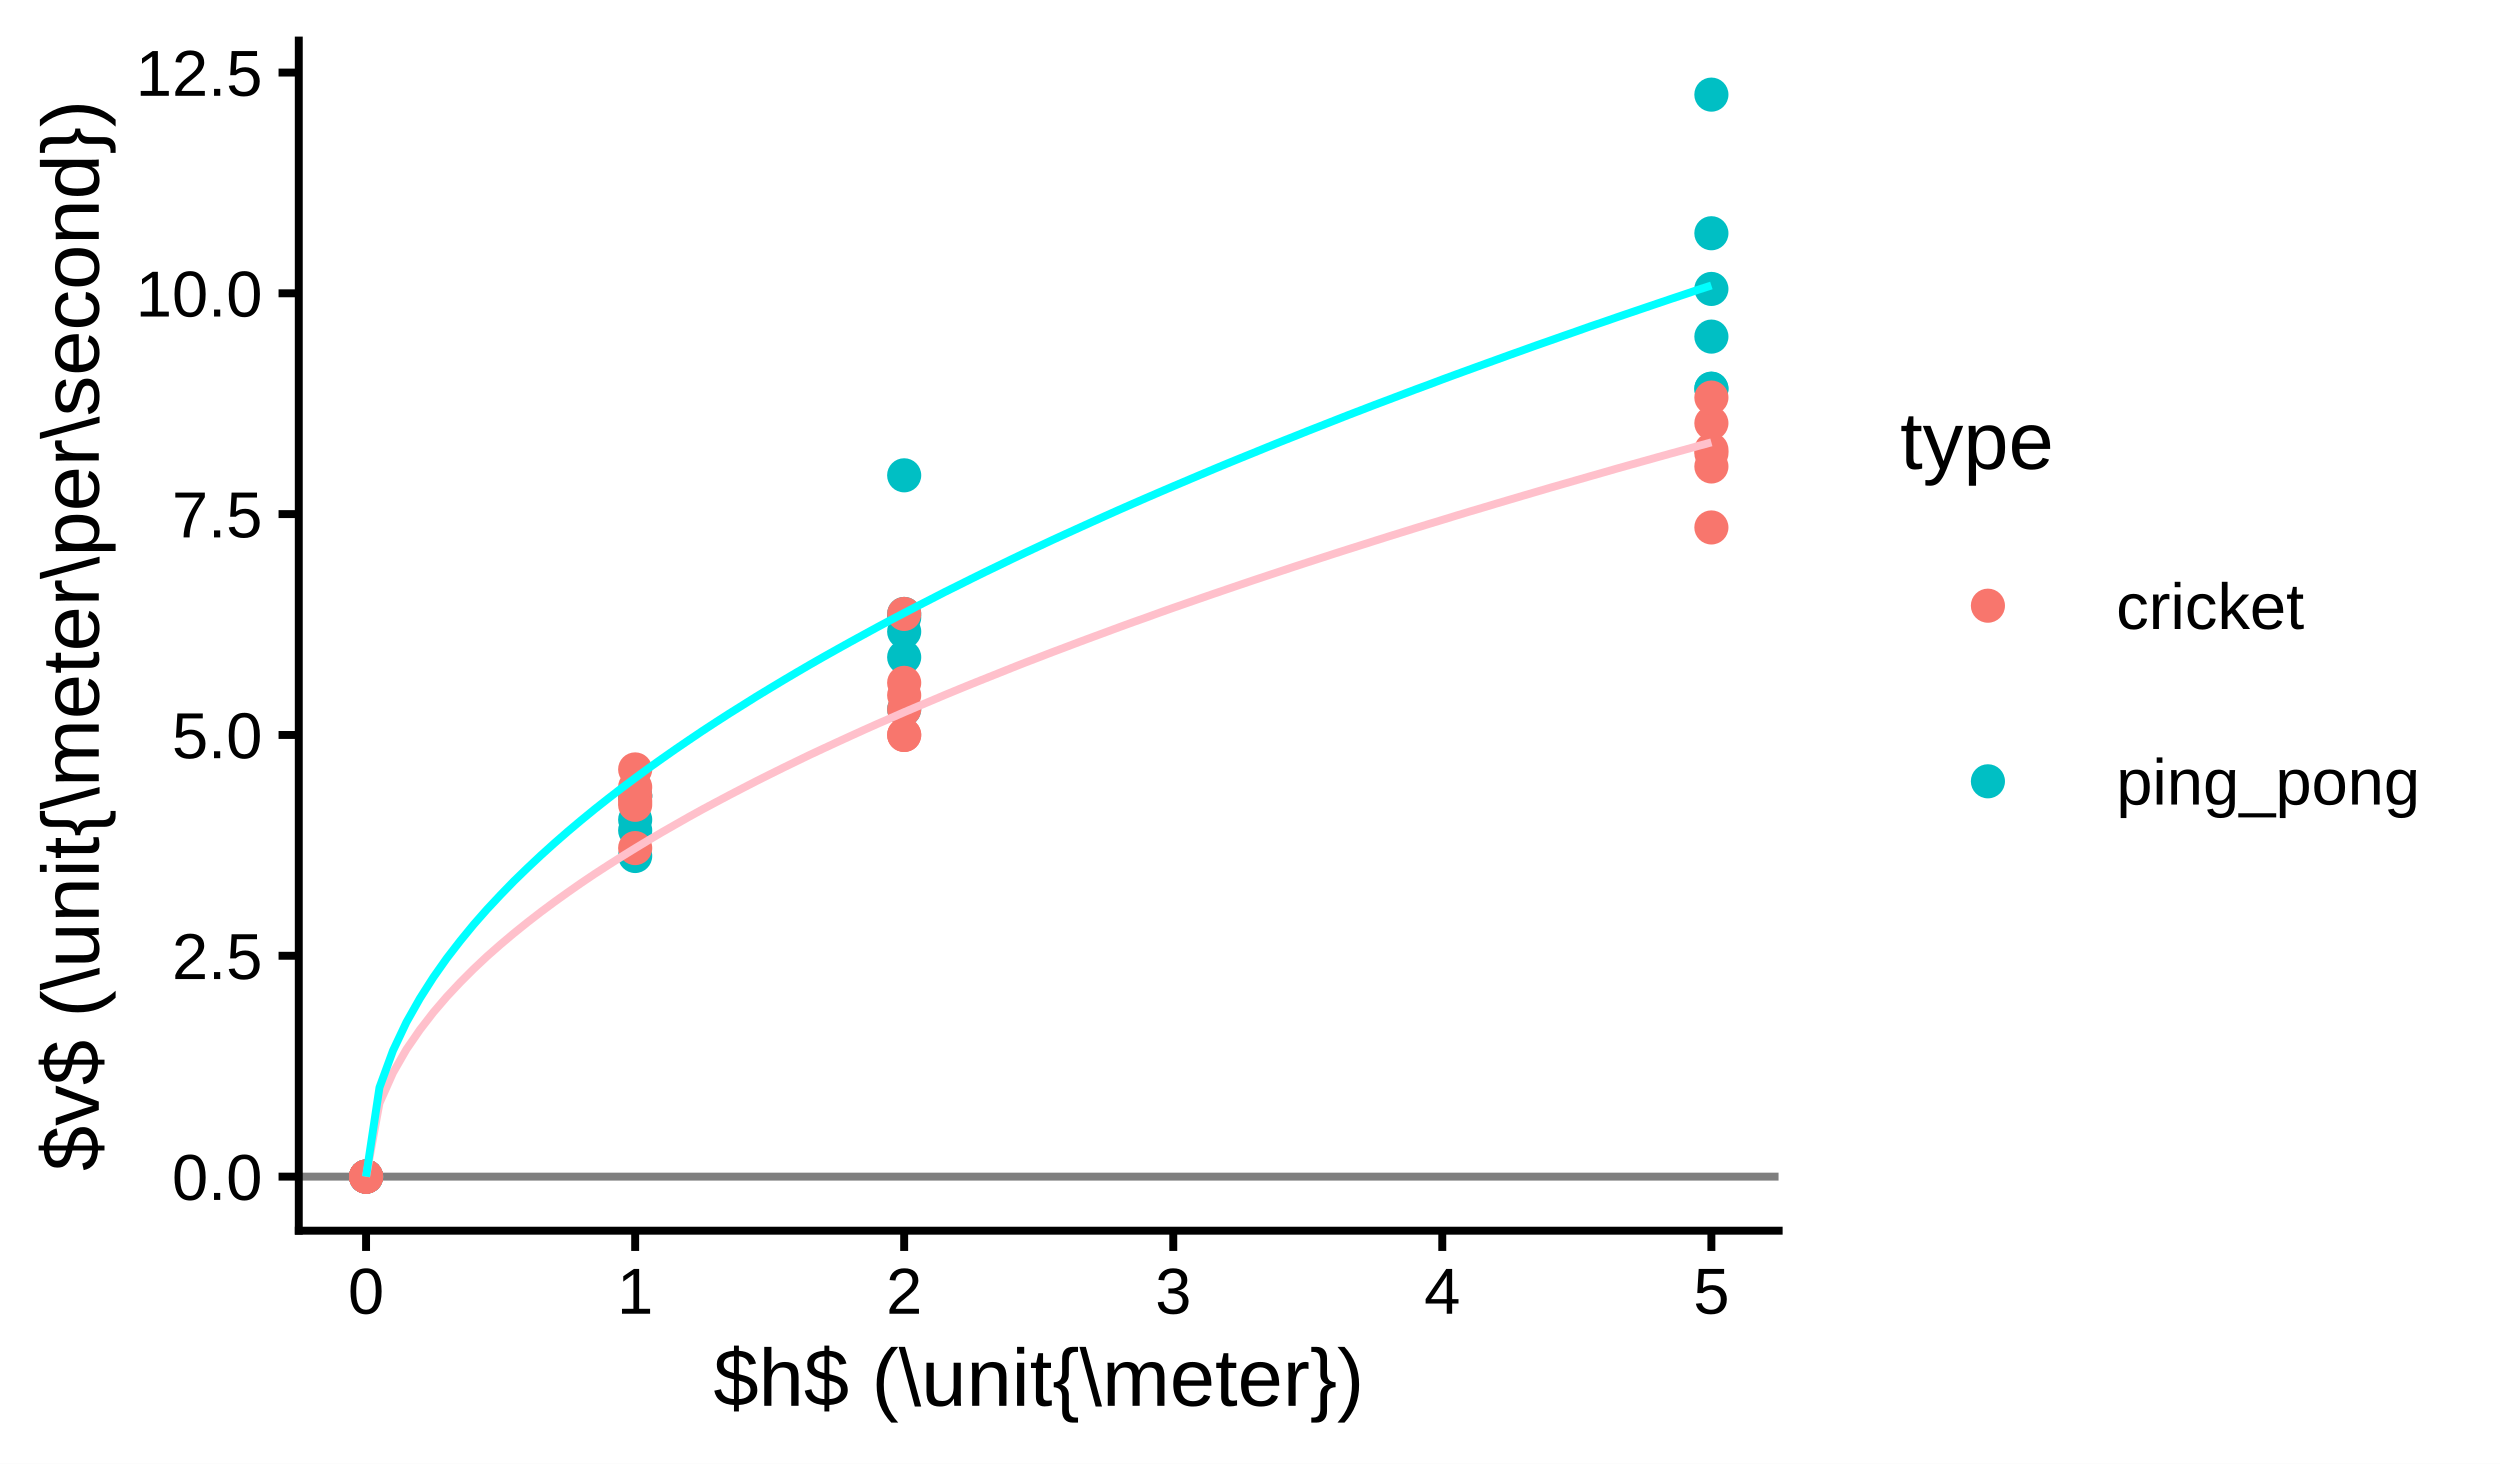
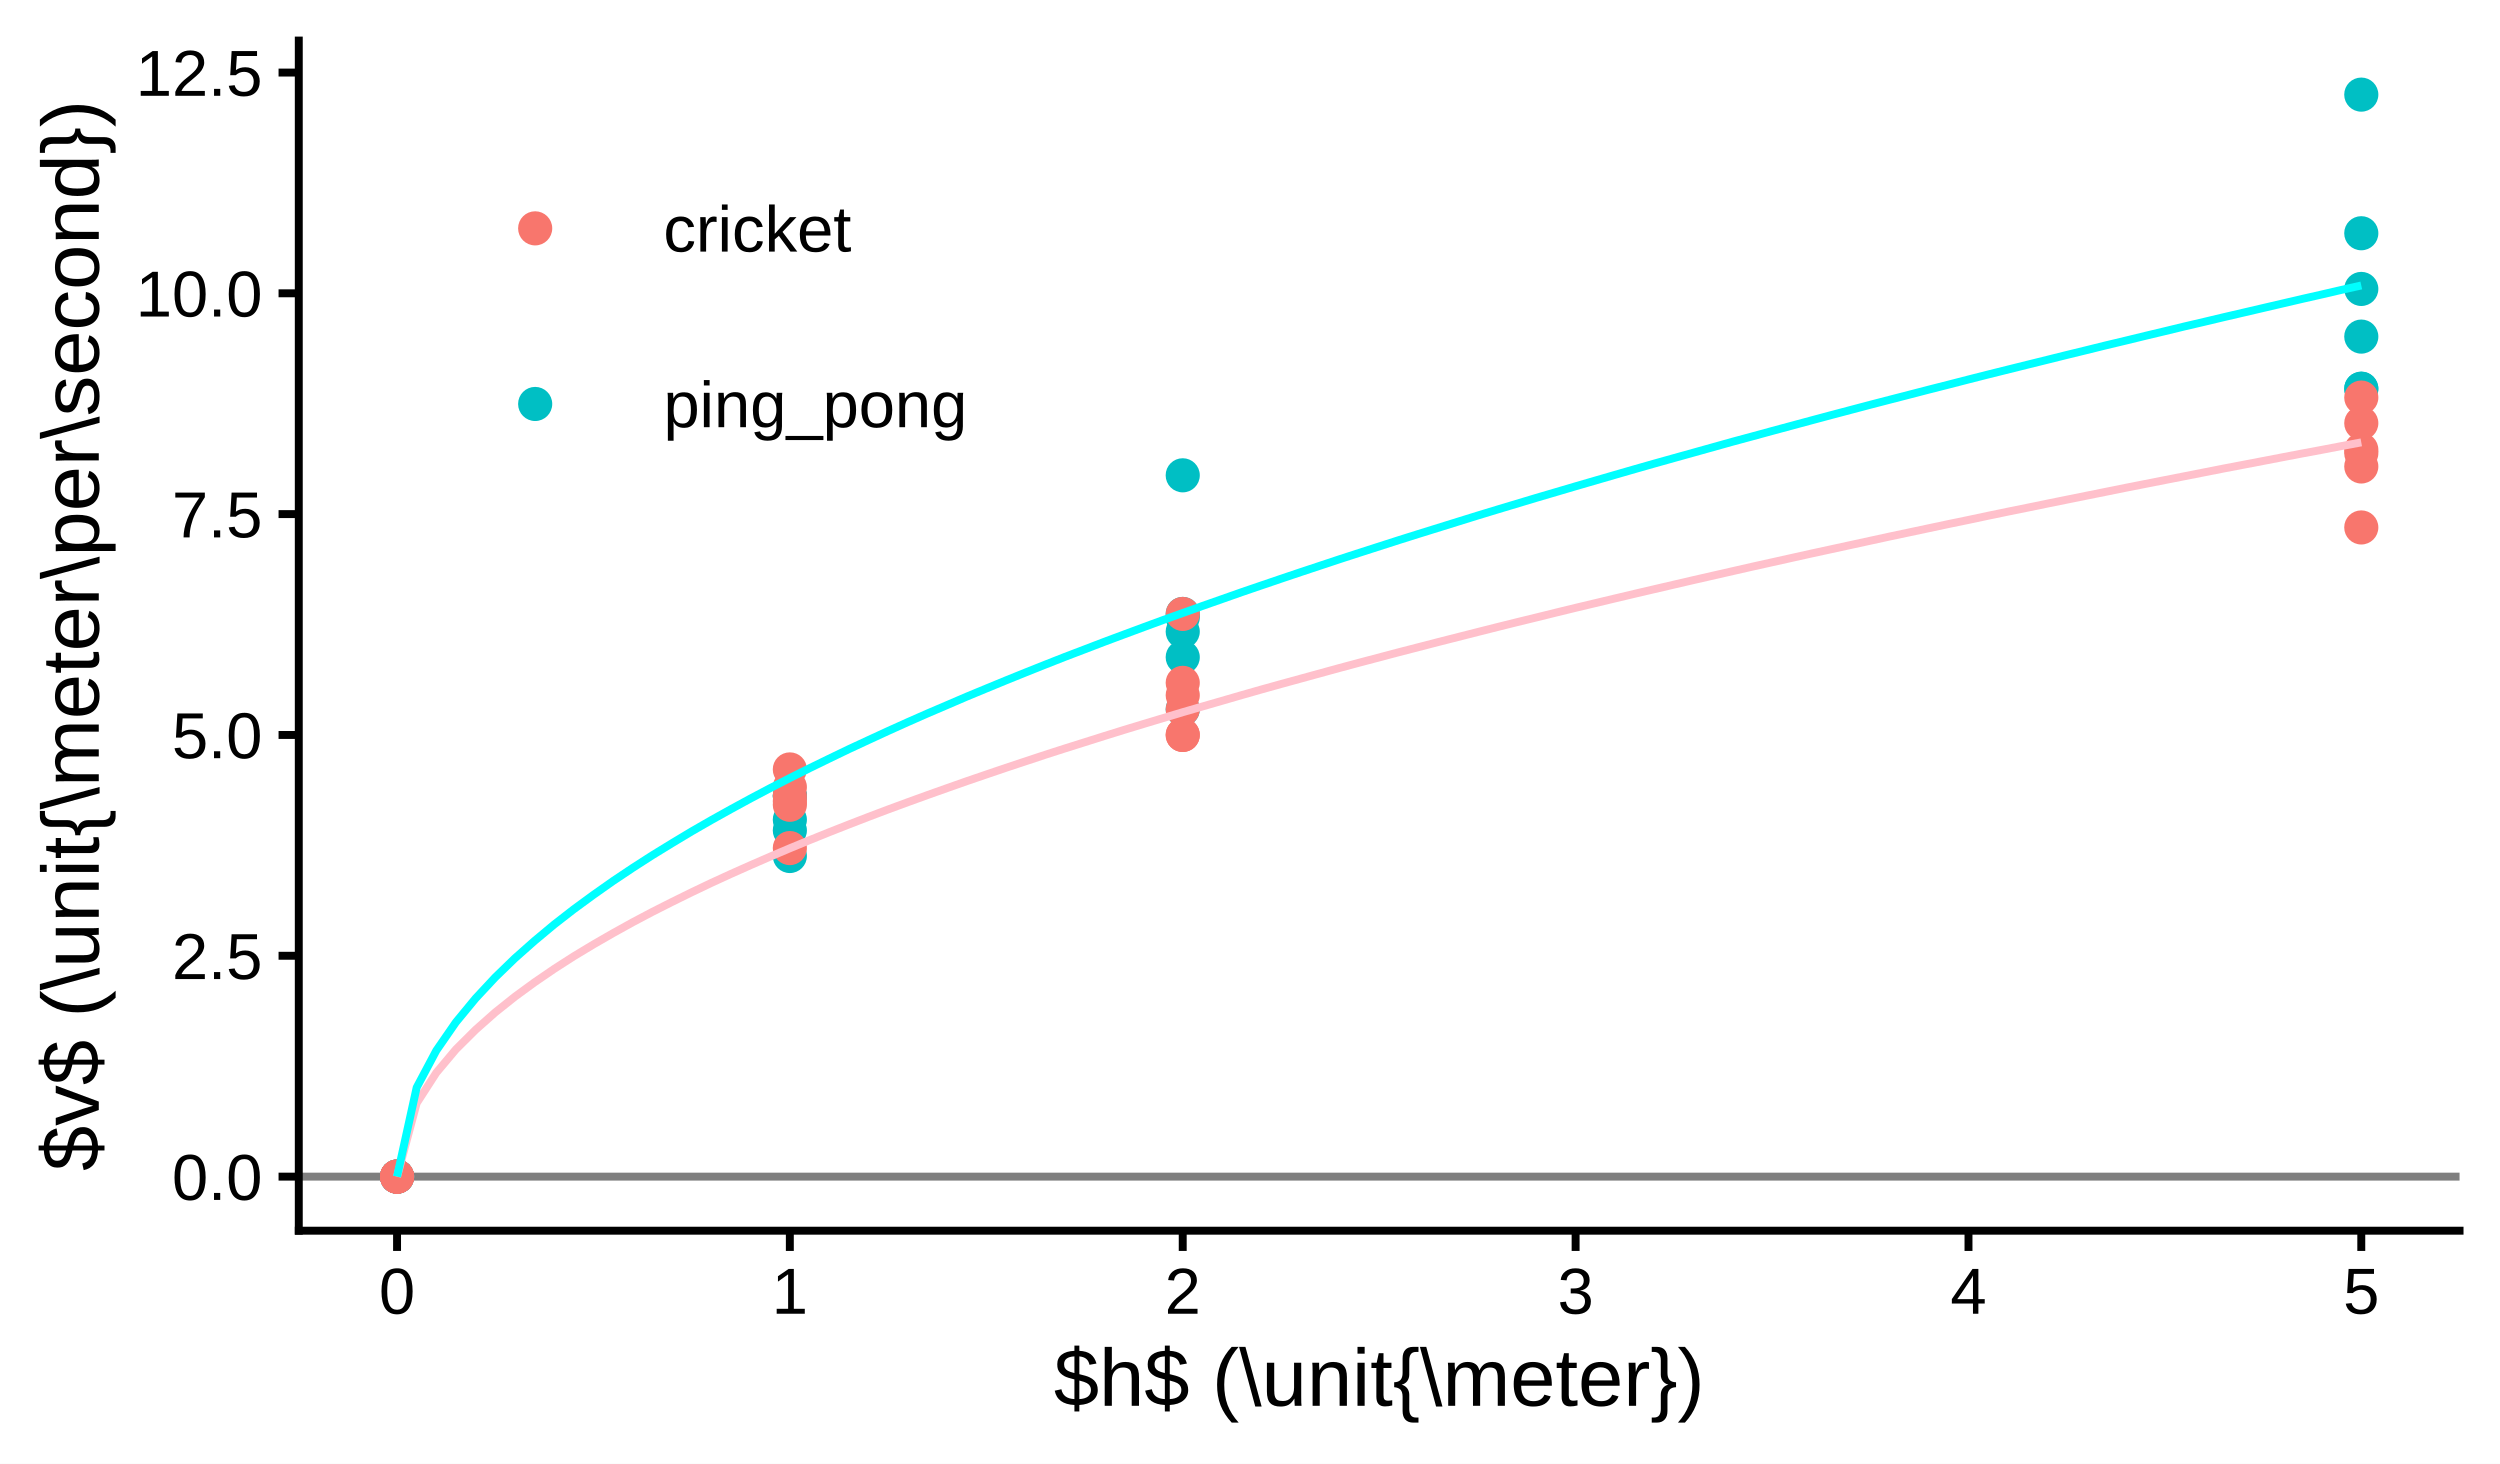
<svg xmlns="http://www.w3.org/2000/svg" width="246.00pt" height="144.00pt" viewBox="0 0 246.00 144.00">
  <g class="svglite">
    <defs>
      <style type="text/css">
    .svglite line, .svglite polyline, .svglite polygon, .svglite path, .svglite rect, .svglite circle {
      fill: none;
      stroke: #000000;
      stroke-linecap: round;
      stroke-linejoin: round;
      stroke-miterlimit: 10.00;
    }
    .svglite text {
      white-space: pre;
    }
    .svglite g.glyphgroup path {
      fill: inherit;
      stroke: none;
    }
  </style>
    </defs>
    <rect width="100%" height="100%" style="stroke: none; fill: #FFFFFF;" />
    <defs>
      <clipPath id="cpMC4wMHwyNDYuMDB8MC4wMHwxNDQuMDA=">
        <rect x="0.00" y="0.00" width="246.00" height="144.00" />
      </clipPath>
    </defs>
    <g clip-path="url(#cpMC4wMHwyNDYuMDB8MC4wMHwxNDQuMDA=)">
      <rect x="0.00" y="0.00" width="246.00" height="144.00" style="stroke-width: 0.78; stroke: #FFFFFF; fill: #FFFFFF;" />
    </g>
    <defs>
-       <clipPath id="cpMjkuNDB8MTc1LjAyfDMuOTl8MTIxLjEw">
-         <rect x="29.40" y="3.99" width="145.61" height="117.12" />
+       <clipPath id="cpMjkuNDB8MjQyLjAyfDMuOTl8MTIxLjEw">
+         <rect x="29.40" y="3.99" width="212.62" height="117.12" />
      </clipPath>
    </defs>
-     <g clip-path="url(#cpMjkuNDB8MTc1LjAyfDMuOTl8MTIxLjEw)">
-       <rect x="29.40" y="3.99" width="145.61" height="117.12" style="stroke-width: 0.78; stroke: none; fill: #FFFFFF;" />
-       <line x1="29.40" y1="115.78" x2="175.02" y2="115.78" style="stroke-width: 0.78; stroke: #7F7F7F; stroke-linecap: butt;" />
-       <circle cx="36.02" cy="115.78" r="1.42" style="stroke-width: 0.52; stroke: #00BFC4; fill: #00BFC4;" />
-       <circle cx="36.02" cy="115.78" r="1.42" style="stroke-width: 0.52; stroke: #00BFC4; fill: #00BFC4;" />
-       <circle cx="36.02" cy="115.78" r="1.42" style="stroke-width: 0.52; stroke: #00BFC4; fill: #00BFC4;" />
-       <circle cx="36.02" cy="115.78" r="1.42" style="stroke-width: 0.52; stroke: #00BFC4; fill: #00BFC4;" />
-       <circle cx="36.02" cy="115.78" r="1.42" style="stroke-width: 0.52; stroke: #00BFC4; fill: #00BFC4;" />
-       <circle cx="62.50" cy="80.66" r="1.42" style="stroke-width: 0.52; stroke: #00BFC4; fill: #00BFC4;" />
-       <circle cx="62.50" cy="78.32" r="1.42" style="stroke-width: 0.52; stroke: #00BFC4; fill: #00BFC4;" />
-       <circle cx="62.50" cy="78.32" r="1.42" style="stroke-width: 0.52; stroke: #00BFC4; fill: #00BFC4;" />
-       <circle cx="62.50" cy="81.71" r="1.42" style="stroke-width: 0.52; stroke: #00BFC4; fill: #00BFC4;" />
-       <circle cx="62.50" cy="84.23" r="1.42" style="stroke-width: 0.52; stroke: #00BFC4; fill: #00BFC4;" />
-       <circle cx="88.97" cy="60.76" r="1.42" style="stroke-width: 0.52; stroke: #00BFC4; fill: #00BFC4;" />
-       <circle cx="88.97" cy="46.77" r="1.42" style="stroke-width: 0.52; stroke: #00BFC4; fill: #00BFC4;" />
-       <circle cx="88.97" cy="60.41" r="1.42" style="stroke-width: 0.52; stroke: #00BFC4; fill: #00BFC4;" />
-       <circle cx="88.97" cy="69.80" r="1.42" style="stroke-width: 0.52; stroke: #00BFC4; fill: #00BFC4;" />
-       <circle cx="88.97" cy="62.15" r="1.42" style="stroke-width: 0.52; stroke: #00BFC4; fill: #00BFC4;" />
-       <circle cx="88.97" cy="64.67" r="1.42" style="stroke-width: 0.52; stroke: #00BFC4; fill: #00BFC4;" />
-       <circle cx="168.40" cy="9.31" r="1.42" style="stroke-width: 0.52; stroke: #00BFC4; fill: #00BFC4;" />
-       <circle cx="168.40" cy="33.12" r="1.42" style="stroke-width: 0.52; stroke: #00BFC4; fill: #00BFC4;" />
-       <circle cx="168.40" cy="38.25" r="1.42" style="stroke-width: 0.52; stroke: #00BFC4; fill: #00BFC4;" />
-       <circle cx="168.40" cy="38.25" r="1.42" style="stroke-width: 0.52; stroke: #00BFC4; fill: #00BFC4;" />
-       <circle cx="168.40" cy="22.95" r="1.42" style="stroke-width: 0.52; stroke: #00BFC4; fill: #00BFC4;" />
-       <circle cx="168.40" cy="28.43" r="1.42" style="stroke-width: 0.52; stroke: #00BFC4; fill: #00BFC4;" />
-       <circle cx="36.02" cy="115.78" r="1.42" style="stroke-width: 0.52; stroke: #F8766D; fill: #F8766D;" />
-       <circle cx="36.02" cy="115.78" r="1.42" style="stroke-width: 0.52; stroke: #F8766D; fill: #F8766D;" />
-       <circle cx="36.02" cy="115.78" r="1.42" style="stroke-width: 0.52; stroke: #F8766D; fill: #F8766D;" />
-       <circle cx="36.02" cy="115.78" r="1.42" style="stroke-width: 0.52; stroke: #F8766D; fill: #F8766D;" />
-       <circle cx="36.02" cy="115.78" r="1.42" style="stroke-width: 0.52; stroke: #F8766D; fill: #F8766D;" />
-       <circle cx="62.50" cy="78.84" r="1.42" style="stroke-width: 0.52; stroke: #F8766D; fill: #F8766D;" />
-       <circle cx="62.50" cy="83.45" r="1.42" style="stroke-width: 0.52; stroke: #F8766D; fill: #F8766D;" />
-       <circle cx="62.50" cy="79.19" r="1.42" style="stroke-width: 0.52; stroke: #F8766D; fill: #F8766D;" />
-       <circle cx="62.50" cy="75.71" r="1.42" style="stroke-width: 0.52; stroke: #F8766D; fill: #F8766D;" />
-       <circle cx="62.50" cy="78.32" r="1.42" style="stroke-width: 0.52; stroke: #F8766D; fill: #F8766D;" />
-       <circle cx="62.50" cy="77.45" r="1.42" style="stroke-width: 0.52; stroke: #F8766D; fill: #F8766D;" />
-       <circle cx="88.97" cy="68.41" r="1.42" style="stroke-width: 0.52; stroke: #F8766D; fill: #F8766D;" />
-       <circle cx="88.97" cy="72.32" r="1.42" style="stroke-width: 0.52; stroke: #F8766D; fill: #F8766D;" />
-       <circle cx="88.97" cy="69.80" r="1.42" style="stroke-width: 0.52; stroke: #F8766D; fill: #F8766D;" />
-       <circle cx="88.97" cy="67.19" r="1.42" style="stroke-width: 0.52; stroke: #F8766D; fill: #F8766D;" />
-       <circle cx="88.97" cy="60.41" r="1.42" style="stroke-width: 0.52; stroke: #F8766D; fill: #F8766D;" />
-       <circle cx="88.97" cy="72.32" r="1.42" style="stroke-width: 0.52; stroke: #F8766D; fill: #F8766D;" />
-       <circle cx="168.40" cy="44.60" r="1.42" style="stroke-width: 0.52; stroke: #F8766D; fill: #F8766D;" />
-       <circle cx="168.40" cy="51.90" r="1.42" style="stroke-width: 0.52; stroke: #F8766D; fill: #F8766D;" />
-       <circle cx="168.40" cy="41.64" r="1.42" style="stroke-width: 0.52; stroke: #F8766D; fill: #F8766D;" />
-       <circle cx="168.40" cy="39.12" r="1.42" style="stroke-width: 0.52; stroke: #F8766D; fill: #F8766D;" />
-       <circle cx="168.40" cy="45.90" r="1.42" style="stroke-width: 0.52; stroke: #F8766D; fill: #F8766D;" />
-       <circle cx="168.40" cy="44.25" r="1.42" style="stroke-width: 0.52; stroke: #F8766D; fill: #F8766D;" />
-       <polyline points="36.02,115.78 37.34,108.55 38.67,105.56 39.99,103.26 41.32,101.33 42.64,99.62 43.96,98.08 45.29,96.66 46.61,95.34 47.93,94.10 49.26,92.93 50.58,91.82 51.91,90.75 53.23,89.73 54.55,88.75 55.88,87.80 57.20,86.88 58.52,85.99 59.85,85.13 61.17,84.29 62.50,83.47 63.82,82.67 65.14,81.89 66.47,81.13 67.79,80.38 69.11,79.65 70.44,78.94 71.76,78.24 73.09,77.55 74.41,76.87 75.73,76.21 77.06,75.55 78.38,74.91 79.70,74.27 81.03,73.65 82.35,73.04 83.68,72.43 85.00,71.83 86.32,71.24 87.65,70.66 88.97,70.08 90.29,69.52 91.62,68.96 92.94,68.40 94.27,67.85 95.59,67.31 96.91,66.78 98.24,66.25 99.56,65.72 100.88,65.20 102.21,64.69 103.53,64.18 104.86,63.68 106.18,63.18 107.50,62.69 108.83,62.20 110.15,61.71 111.47,61.23 112.80,60.76 114.12,60.28 115.45,59.81 116.77,59.35 118.09,58.89 119.42,58.43 120.74,57.98 122.06,57.53 123.39,57.08 124.71,56.64 126.04,56.20 127.36,55.76 128.68,55.33 130.01,54.90 131.33,54.47 132.65,54.05 133.98,53.63 135.30,53.21 136.63,52.79 137.95,52.38 139.27,51.97 140.60,51.56 141.92,51.16 143.25,50.75 144.57,50.35 145.89,49.96 147.22,49.56 148.54,49.17 149.86,48.78 151.19,48.39 152.51,48.00 153.84,47.62 155.16,47.24 156.48,46.86 157.81,46.48 159.13,46.10 160.45,45.73 161.78,45.36 163.10,44.99 164.43,44.62 165.75,44.26 167.07,43.89 168.40,43.53 " style="stroke-width: 0.78; stroke: #FFC0CB; stroke-linecap: butt;" />
-       <polyline points="36.02,115.78 37.34,107.01 38.67,103.38 39.99,100.59 41.32,98.24 42.64,96.17 43.96,94.30 45.29,92.58 46.61,90.97 47.93,89.47 49.26,88.05 50.58,86.69 51.91,85.40 53.23,84.16 54.55,82.97 55.88,81.81 57.20,80.70 58.52,79.62 59.85,78.57 61.17,77.55 62.50,76.56 63.82,75.59 65.14,74.65 66.47,73.72 67.79,72.82 69.11,71.93 70.44,71.06 71.76,70.21 73.09,69.38 74.41,68.55 75.73,67.75 77.06,66.95 78.38,66.17 79.70,65.40 81.03,64.64 82.35,63.90 83.68,63.16 85.00,62.44 86.32,61.72 87.65,61.01 88.97,60.32 90.29,59.63 91.62,58.95 92.94,58.27 94.27,57.61 95.59,56.95 96.91,56.30 98.24,55.66 99.56,55.02 100.88,54.39 102.21,53.77 103.53,53.15 104.86,52.54 106.18,51.94 107.50,51.34 108.83,50.74 110.15,50.15 111.47,49.57 112.80,48.99 114.12,48.42 115.45,47.85 116.77,47.29 118.09,46.73 119.42,46.17 120.74,45.62 122.06,45.08 123.39,44.54 124.71,44.00 126.04,43.46 127.36,42.94 128.68,42.41 130.01,41.89 131.33,41.37 132.65,40.85 133.98,40.34 135.30,39.83 136.63,39.33 137.95,38.83 139.27,38.33 140.60,37.84 141.92,37.34 143.25,36.85 144.57,36.37 145.89,35.89 147.22,35.41 148.54,34.93 149.86,34.46 151.19,33.98 152.51,33.52 153.84,33.05 155.16,32.59 156.48,32.12 157.81,31.67 159.13,31.21 160.45,30.76 161.78,30.31 163.10,29.86 164.43,29.41 165.75,28.97 167.07,28.52 168.40,28.09 " style="stroke-width: 0.78; stroke: #00FFFF; stroke-linecap: butt;" />
+     <g clip-path="url(#cpMjkuNDB8MjQyLjAyfDMuOTl8MTIxLjEw)">
+       <rect x="29.40" y="3.99" width="212.62" height="117.12" style="stroke-width: 0.78; stroke: none; fill: #FFFFFF;" />
+       <line x1="29.40" y1="115.78" x2="242.02" y2="115.78" style="stroke-width: 0.78; stroke: #7F7F7F; stroke-linecap: butt;" />
+       <circle cx="39.07" cy="115.78" r="1.42" style="stroke-width: 0.52; stroke: #00BFC4; fill: #00BFC4;" />
+       <circle cx="39.07" cy="115.78" r="1.42" style="stroke-width: 0.52; stroke: #00BFC4; fill: #00BFC4;" />
+       <circle cx="39.07" cy="115.78" r="1.42" style="stroke-width: 0.52; stroke: #00BFC4; fill: #00BFC4;" />
+       <circle cx="39.07" cy="115.78" r="1.42" style="stroke-width: 0.52; stroke: #00BFC4; fill: #00BFC4;" />
+       <circle cx="39.07" cy="115.78" r="1.42" style="stroke-width: 0.52; stroke: #00BFC4; fill: #00BFC4;" />
+       <circle cx="77.72" cy="80.66" r="1.42" style="stroke-width: 0.52; stroke: #00BFC4; fill: #00BFC4;" />
+       <circle cx="77.72" cy="78.32" r="1.42" style="stroke-width: 0.52; stroke: #00BFC4; fill: #00BFC4;" />
+       <circle cx="77.72" cy="78.32" r="1.42" style="stroke-width: 0.52; stroke: #00BFC4; fill: #00BFC4;" />
+       <circle cx="77.72" cy="81.71" r="1.42" style="stroke-width: 0.52; stroke: #00BFC4; fill: #00BFC4;" />
+       <circle cx="77.72" cy="84.23" r="1.42" style="stroke-width: 0.52; stroke: #00BFC4; fill: #00BFC4;" />
+       <circle cx="116.38" cy="60.76" r="1.42" style="stroke-width: 0.52; stroke: #00BFC4; fill: #00BFC4;" />
+       <circle cx="116.38" cy="46.77" r="1.42" style="stroke-width: 0.52; stroke: #00BFC4; fill: #00BFC4;" />
+       <circle cx="116.38" cy="60.41" r="1.42" style="stroke-width: 0.52; stroke: #00BFC4; fill: #00BFC4;" />
+       <circle cx="116.38" cy="69.80" r="1.42" style="stroke-width: 0.52; stroke: #00BFC4; fill: #00BFC4;" />
+       <circle cx="116.38" cy="62.15" r="1.42" style="stroke-width: 0.52; stroke: #00BFC4; fill: #00BFC4;" />
+       <circle cx="116.38" cy="64.67" r="1.42" style="stroke-width: 0.52; stroke: #00BFC4; fill: #00BFC4;" />
+       <circle cx="232.35" cy="9.31" r="1.42" style="stroke-width: 0.52; stroke: #00BFC4; fill: #00BFC4;" />
+       <circle cx="232.35" cy="33.12" r="1.42" style="stroke-width: 0.52; stroke: #00BFC4; fill: #00BFC4;" />
+       <circle cx="232.35" cy="38.25" r="1.42" style="stroke-width: 0.52; stroke: #00BFC4; fill: #00BFC4;" />
+       <circle cx="232.35" cy="38.25" r="1.42" style="stroke-width: 0.52; stroke: #00BFC4; fill: #00BFC4;" />
+       <circle cx="232.35" cy="22.95" r="1.42" style="stroke-width: 0.52; stroke: #00BFC4; fill: #00BFC4;" />
+       <circle cx="232.35" cy="28.43" r="1.42" style="stroke-width: 0.52; stroke: #00BFC4; fill: #00BFC4;" />
+       <circle cx="39.07" cy="115.78" r="1.42" style="stroke-width: 0.52; stroke: #F8766D; fill: #F8766D;" />
+       <circle cx="39.07" cy="115.78" r="1.42" style="stroke-width: 0.52; stroke: #F8766D; fill: #F8766D;" />
+       <circle cx="39.07" cy="115.78" r="1.42" style="stroke-width: 0.52; stroke: #F8766D; fill: #F8766D;" />
+       <circle cx="39.07" cy="115.78" r="1.42" style="stroke-width: 0.52; stroke: #F8766D; fill: #F8766D;" />
+       <circle cx="39.07" cy="115.78" r="1.42" style="stroke-width: 0.52; stroke: #F8766D; fill: #F8766D;" />
+       <circle cx="77.72" cy="78.84" r="1.42" style="stroke-width: 0.52; stroke: #F8766D; fill: #F8766D;" />
+       <circle cx="77.72" cy="83.45" r="1.42" style="stroke-width: 0.52; stroke: #F8766D; fill: #F8766D;" />
+       <circle cx="77.72" cy="79.19" r="1.42" style="stroke-width: 0.52; stroke: #F8766D; fill: #F8766D;" />
+       <circle cx="77.72" cy="75.71" r="1.42" style="stroke-width: 0.52; stroke: #F8766D; fill: #F8766D;" />
+       <circle cx="77.72" cy="78.32" r="1.42" style="stroke-width: 0.52; stroke: #F8766D; fill: #F8766D;" />
+       <circle cx="77.72" cy="77.45" r="1.42" style="stroke-width: 0.52; stroke: #F8766D; fill: #F8766D;" />
+       <circle cx="116.38" cy="68.41" r="1.42" style="stroke-width: 0.52; stroke: #F8766D; fill: #F8766D;" />
+       <circle cx="116.38" cy="72.32" r="1.42" style="stroke-width: 0.52; stroke: #F8766D; fill: #F8766D;" />
+       <circle cx="116.38" cy="69.80" r="1.42" style="stroke-width: 0.52; stroke: #F8766D; fill: #F8766D;" />
+       <circle cx="116.38" cy="67.19" r="1.42" style="stroke-width: 0.52; stroke: #F8766D; fill: #F8766D;" />
+       <circle cx="116.38" cy="60.41" r="1.42" style="stroke-width: 0.52; stroke: #F8766D; fill: #F8766D;" />
+       <circle cx="116.38" cy="72.32" r="1.42" style="stroke-width: 0.52; stroke: #F8766D; fill: #F8766D;" />
+       <circle cx="232.35" cy="44.60" r="1.42" style="stroke-width: 0.52; stroke: #F8766D; fill: #F8766D;" />
+       <circle cx="232.35" cy="51.90" r="1.42" style="stroke-width: 0.52; stroke: #F8766D; fill: #F8766D;" />
+       <circle cx="232.35" cy="41.64" r="1.42" style="stroke-width: 0.52; stroke: #F8766D; fill: #F8766D;" />
+       <circle cx="232.35" cy="39.12" r="1.42" style="stroke-width: 0.52; stroke: #F8766D; fill: #F8766D;" />
+       <circle cx="232.35" cy="45.90" r="1.42" style="stroke-width: 0.52; stroke: #F8766D; fill: #F8766D;" />
+       <circle cx="232.35" cy="44.25" r="1.42" style="stroke-width: 0.52; stroke: #F8766D; fill: #F8766D;" />
+       <polyline points="39.07,115.78 41.00,108.55 42.93,105.56 44.86,103.26 46.80,101.33 48.73,99.62 50.66,98.08 52.60,96.66 54.53,95.34 56.46,94.10 58.40,92.93 60.33,91.82 62.26,90.75 64.19,89.73 66.13,88.75 68.06,87.80 69.99,86.88 71.93,85.99 73.86,85.13 75.79,84.29 77.72,83.47 79.66,82.67 81.59,81.89 83.52,81.13 85.46,80.38 87.39,79.65 89.32,78.94 91.25,78.24 93.19,77.55 95.12,76.87 97.05,76.21 98.99,75.55 100.92,74.91 102.85,74.27 104.78,73.65 106.72,73.04 108.65,72.43 110.58,71.83 112.52,71.24 114.45,70.66 116.38,70.08 118.31,69.52 120.25,68.96 122.18,68.40 124.11,67.85 126.05,67.31 127.98,66.78 129.91,66.25 131.84,65.72 133.78,65.20 135.71,64.69 137.64,64.18 139.58,63.68 141.51,63.18 143.44,62.69 145.37,62.20 147.31,61.71 149.24,61.23 151.17,60.76 153.11,60.28 155.04,59.81 156.97,59.35 158.90,58.89 160.84,58.43 162.77,57.98 164.70,57.53 166.64,57.08 168.57,56.64 170.50,56.20 172.43,55.76 174.37,55.33 176.30,54.90 178.23,54.47 180.17,54.05 182.10,53.63 184.03,53.21 185.96,52.79 187.90,52.38 189.83,51.97 191.76,51.56 193.70,51.16 195.63,50.75 197.56,50.35 199.49,49.96 201.43,49.56 203.36,49.17 205.29,48.78 207.23,48.39 209.16,48.00 211.09,47.62 213.02,47.24 214.96,46.86 216.89,46.48 218.82,46.10 220.76,45.73 222.69,45.36 224.62,44.99 226.55,44.62 228.49,44.26 230.42,43.89 232.35,43.53 " style="stroke-width: 0.78; stroke: #FFC0CB; stroke-linecap: butt;" />
+       <polyline points="39.07,115.78 41.00,107.01 42.93,103.38 44.86,100.59 46.80,98.24 48.73,96.17 50.66,94.30 52.60,92.58 54.53,90.97 56.46,89.47 58.40,88.05 60.33,86.69 62.26,85.40 64.19,84.16 66.13,82.97 68.06,81.81 69.99,80.70 71.93,79.62 73.86,78.57 75.79,77.55 77.72,76.56 79.66,75.59 81.59,74.65 83.52,73.72 85.46,72.82 87.39,71.93 89.32,71.06 91.25,70.21 93.19,69.38 95.12,68.55 97.05,67.75 98.99,66.95 100.92,66.17 102.85,65.40 104.78,64.64 106.72,63.90 108.65,63.16 110.58,62.44 112.52,61.72 114.45,61.01 116.38,60.32 118.31,59.63 120.25,58.95 122.18,58.27 124.11,57.61 126.05,56.95 127.98,56.30 129.91,55.66 131.84,55.02 133.78,54.39 135.71,53.77 137.64,53.15 139.58,52.54 141.51,51.94 143.44,51.34 145.37,50.74 147.31,50.15 149.24,49.57 151.17,48.99 153.11,48.42 155.04,47.85 156.97,47.29 158.90,46.73 160.84,46.17 162.77,45.62 164.70,45.08 166.64,44.54 168.57,44.00 170.50,43.46 172.43,42.94 174.37,42.41 176.30,41.89 178.23,41.37 180.17,40.85 182.10,40.34 184.03,39.83 185.96,39.33 187.90,38.83 189.83,38.33 191.76,37.84 193.70,37.34 195.63,36.85 197.56,36.37 199.49,35.89 201.43,35.41 203.36,34.93 205.29,34.46 207.23,33.98 209.16,33.52 211.09,33.05 213.02,32.59 214.96,32.12 216.89,31.67 218.82,31.21 220.76,30.76 222.69,30.31 224.62,29.86 226.55,29.41 228.49,28.97 230.42,28.52 232.35,28.09 " style="stroke-width: 0.78; stroke: #00FFFF; stroke-linecap: butt;" />
    </g>
    <g clip-path="url(#cpMC4wMHwyNDYuMDB8MC4wMHwxNDQuMDA=)">
      <polyline points="29.40,121.10 29.40,3.99 " style="stroke-width: 0.78; stroke-linecap: square;" />
      <text x="25.82" y="118.07" text-anchor="end" style="font-size: 6.40px; font-family: &quot;Arial&quot;;" textLength="8.88px" lengthAdjust="spacingAndGlyphs">0.0</text>
      <text x="25.82" y="96.34" text-anchor="end" style="font-size: 6.40px; font-family: &quot;Arial&quot;;" textLength="8.88px" lengthAdjust="spacingAndGlyphs">2.5</text>
      <text x="25.82" y="74.61" text-anchor="end" style="font-size: 6.40px; font-family: &quot;Arial&quot;;" textLength="8.88px" lengthAdjust="spacingAndGlyphs">5.0</text>
      <text x="25.82" y="52.88" text-anchor="end" style="font-size: 6.40px; font-family: &quot;Arial&quot;;" textLength="8.88px" lengthAdjust="spacingAndGlyphs">7.5</text>
      <text x="25.82" y="31.15" text-anchor="end" style="font-size: 6.40px; font-family: &quot;Arial&quot;;" textLength="12.42px" lengthAdjust="spacingAndGlyphs">10.0</text>
      <text x="25.82" y="9.43" text-anchor="end" style="font-size: 6.40px; font-family: &quot;Arial&quot;;" textLength="12.42px" lengthAdjust="spacingAndGlyphs">12.5</text>
      <polyline points="27.41,115.78 29.40,115.78 " style="stroke-width: 0.78; stroke-linecap: butt;" />
      <polyline points="27.41,94.05 29.40,94.05 " style="stroke-width: 0.78; stroke-linecap: butt;" />
      <polyline points="27.41,72.32 29.40,72.32 " style="stroke-width: 0.78; stroke-linecap: butt;" />
      <polyline points="27.41,50.59 29.40,50.59 " style="stroke-width: 0.78; stroke-linecap: butt;" />
      <polyline points="27.41,28.86 29.40,28.86 " style="stroke-width: 0.78; stroke-linecap: butt;" />
      <polyline points="27.41,7.14 29.40,7.14 " style="stroke-width: 0.78; stroke-linecap: butt;" />
-       <polyline points="29.40,121.10 175.02,121.10 " style="stroke-width: 0.78; stroke-linecap: square;" />
-       <polyline points="36.02,123.09 36.02,121.10 " style="stroke-width: 0.78; stroke-linecap: butt;" />
-       <polyline points="62.50,123.09 62.50,121.10 " style="stroke-width: 0.78; stroke-linecap: butt;" />
-       <polyline points="88.97,123.09 88.97,121.10 " style="stroke-width: 0.78; stroke-linecap: butt;" />
-       <polyline points="115.45,123.09 115.45,121.10 " style="stroke-width: 0.78; stroke-linecap: butt;" />
-       <polyline points="141.92,123.09 141.92,121.10 " style="stroke-width: 0.78; stroke-linecap: butt;" />
-       <polyline points="168.40,123.09 168.40,121.10 " style="stroke-width: 0.78; stroke-linecap: butt;" />
-       <text x="36.02" y="129.27" text-anchor="middle" style="font-size: 6.40px; font-family: &quot;Arial&quot;;" textLength="3.55px" lengthAdjust="spacingAndGlyphs">0</text>
-       <text x="62.50" y="129.27" text-anchor="middle" style="font-size: 6.40px; font-family: &quot;Arial&quot;;" textLength="3.55px" lengthAdjust="spacingAndGlyphs">1</text>
-       <text x="88.97" y="129.27" text-anchor="middle" style="font-size: 6.40px; font-family: &quot;Arial&quot;;" textLength="3.55px" lengthAdjust="spacingAndGlyphs">2</text>
-       <text x="115.45" y="129.27" text-anchor="middle" style="font-size: 6.40px; font-family: &quot;Arial&quot;;" textLength="3.55px" lengthAdjust="spacingAndGlyphs">3</text>
-       <text x="141.92" y="129.27" text-anchor="middle" style="font-size: 6.40px; font-family: &quot;Arial&quot;;" textLength="3.55px" lengthAdjust="spacingAndGlyphs">4</text>
-       <text x="168.40" y="129.27" text-anchor="middle" style="font-size: 6.40px; font-family: &quot;Arial&quot;;" textLength="3.55px" lengthAdjust="spacingAndGlyphs">5</text>
-       <text x="102.21" y="138.33" text-anchor="middle" style="font-size: 8.00px; font-family: &quot;Arial&quot;;" textLength="64.08px" lengthAdjust="spacingAndGlyphs">$h$ (\unit{\meter})</text>
+       <polyline points="29.40,121.10 242.02,121.10 " style="stroke-width: 0.78; stroke-linecap: square;" />
+       <polyline points="39.07,123.09 39.07,121.10 " style="stroke-width: 0.78; stroke-linecap: butt;" />
+       <polyline points="77.72,123.09 77.72,121.10 " style="stroke-width: 0.78; stroke-linecap: butt;" />
+       <polyline points="116.38,123.09 116.38,121.10 " style="stroke-width: 0.78; stroke-linecap: butt;" />
+       <polyline points="155.04,123.09 155.04,121.10 " style="stroke-width: 0.78; stroke-linecap: butt;" />
+       <polyline points="193.70,123.09 193.70,121.10 " style="stroke-width: 0.78; stroke-linecap: butt;" />
+       <polyline points="232.35,123.09 232.35,121.10 " style="stroke-width: 0.78; stroke-linecap: butt;" />
+       <text x="39.07" y="129.27" text-anchor="middle" style="font-size: 6.40px; font-family: &quot;Arial&quot;;" textLength="3.55px" lengthAdjust="spacingAndGlyphs">0</text>
+       <text x="77.72" y="129.27" text-anchor="middle" style="font-size: 6.40px; font-family: &quot;Arial&quot;;" textLength="3.55px" lengthAdjust="spacingAndGlyphs">1</text>
+       <text x="116.38" y="129.27" text-anchor="middle" style="font-size: 6.40px; font-family: &quot;Arial&quot;;" textLength="3.55px" lengthAdjust="spacingAndGlyphs">2</text>
+       <text x="155.04" y="129.27" text-anchor="middle" style="font-size: 6.40px; font-family: &quot;Arial&quot;;" textLength="3.55px" lengthAdjust="spacingAndGlyphs">3</text>
+       <text x="193.70" y="129.27" text-anchor="middle" style="font-size: 6.40px; font-family: &quot;Arial&quot;;" textLength="3.55px" lengthAdjust="spacingAndGlyphs">4</text>
+       <text x="232.35" y="129.27" text-anchor="middle" style="font-size: 6.40px; font-family: &quot;Arial&quot;;" textLength="3.55px" lengthAdjust="spacingAndGlyphs">5</text>
+       <text x="135.71" y="138.33" text-anchor="middle" style="font-size: 8.00px; font-family: &quot;Arial&quot;;" textLength="64.08px" lengthAdjust="spacingAndGlyphs">$h$ (\unit{\meter})</text>
      <text transform="translate(9.72,62.54) rotate(-90)" text-anchor="middle" style="font-size: 8.00px; font-family: &quot;Arial&quot;;" textLength="105.45px" lengthAdjust="spacingAndGlyphs">$v$ (\unit{\meter\per\second})</text>
-       <rect x="182.99" y="35.58" width="59.03" height="53.93" style="stroke-width: 0.78; stroke: none; fill: #FFFFFF;" />
-       <text x="186.97" y="46.14" style="font-size: 8.00px; font-family: &quot;Arial&quot;;" textLength="15.12px" lengthAdjust="spacingAndGlyphs">type</text>
-       <rect x="186.97" y="50.96" width="17.28" height="17.28" style="stroke-width: 0.78; stroke: none; fill: #FFFFFF;" />
-       <circle cx="195.61" cy="59.60" r="1.42" style="stroke-width: 0.52; stroke: #F8766D; fill: #F8766D;" />
-       <rect x="186.97" y="68.24" width="17.28" height="17.28" style="stroke-width: 0.78; stroke: none; fill: #FFFFFF;" />
-       <circle cx="195.61" cy="76.88" r="1.42" style="stroke-width: 0.52; stroke: #00BFC4; fill: #00BFC4;" />
-       <text x="208.24" y="61.89" style="font-size: 6.40px; font-family: &quot;Arial&quot;;" textLength="18.48px" lengthAdjust="spacingAndGlyphs">cricket</text>
-       <text x="208.24" y="79.17" style="font-size: 6.40px; font-family: &quot;Arial&quot;;" textLength="29.80px" lengthAdjust="spacingAndGlyphs">ping_pong</text>
+       <rect x="40.03" y="9.84" width="59.03" height="42.53" style="stroke-width: 0.78; stroke: none; fill: #FFFFFF;" />
+       <rect x="44.02" y="13.83" width="17.28" height="17.28" style="stroke-width: 0.78; stroke: none; fill: #FFFFFF;" />
+       <circle cx="52.66" cy="22.47" r="1.42" style="stroke-width: 0.52; stroke: #F8766D; fill: #F8766D;" />
+       <rect x="44.02" y="31.11" width="17.28" height="17.28" style="stroke-width: 0.78; stroke: none; fill: #FFFFFF;" />
+       <circle cx="52.66" cy="39.75" r="1.42" style="stroke-width: 0.52; stroke: #00BFC4; fill: #00BFC4;" />
+       <text x="65.28" y="24.76" style="font-size: 6.40px; font-family: &quot;Arial&quot;;" textLength="18.48px" lengthAdjust="spacingAndGlyphs">cricket</text>
+       <text x="65.28" y="42.04" style="font-size: 6.40px; font-family: &quot;Arial&quot;;" textLength="29.80px" lengthAdjust="spacingAndGlyphs">ping_pong</text>
    </g>
  </g>
</svg>
